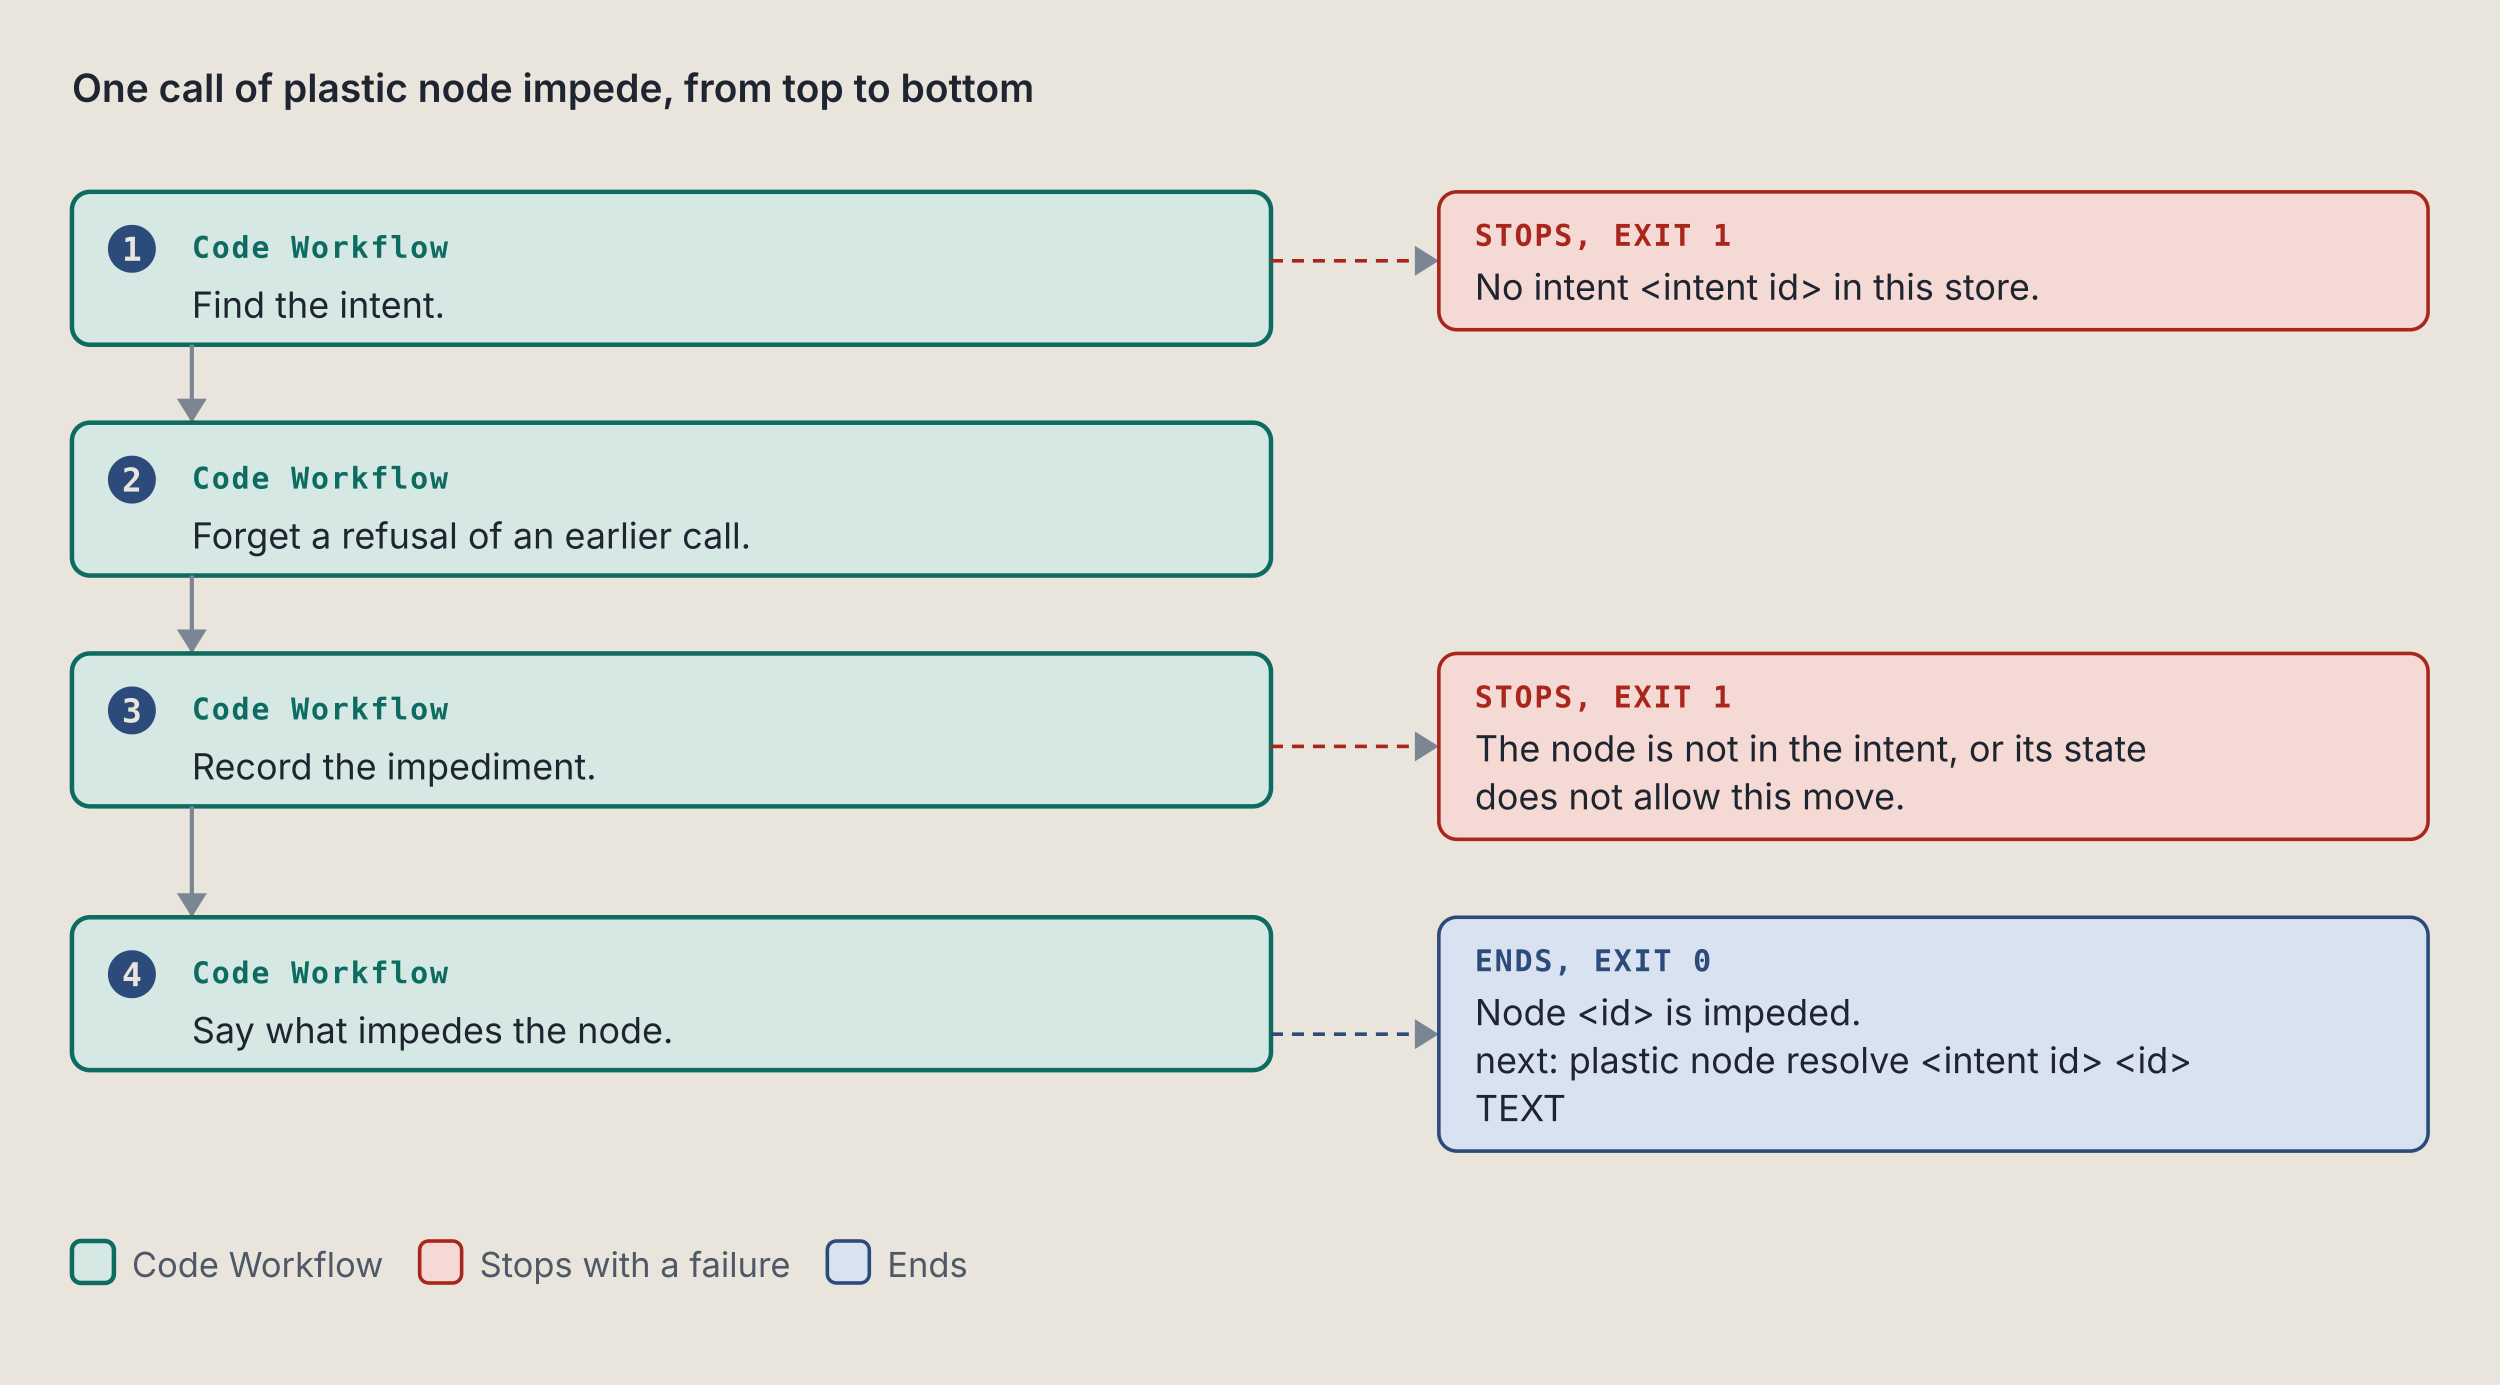
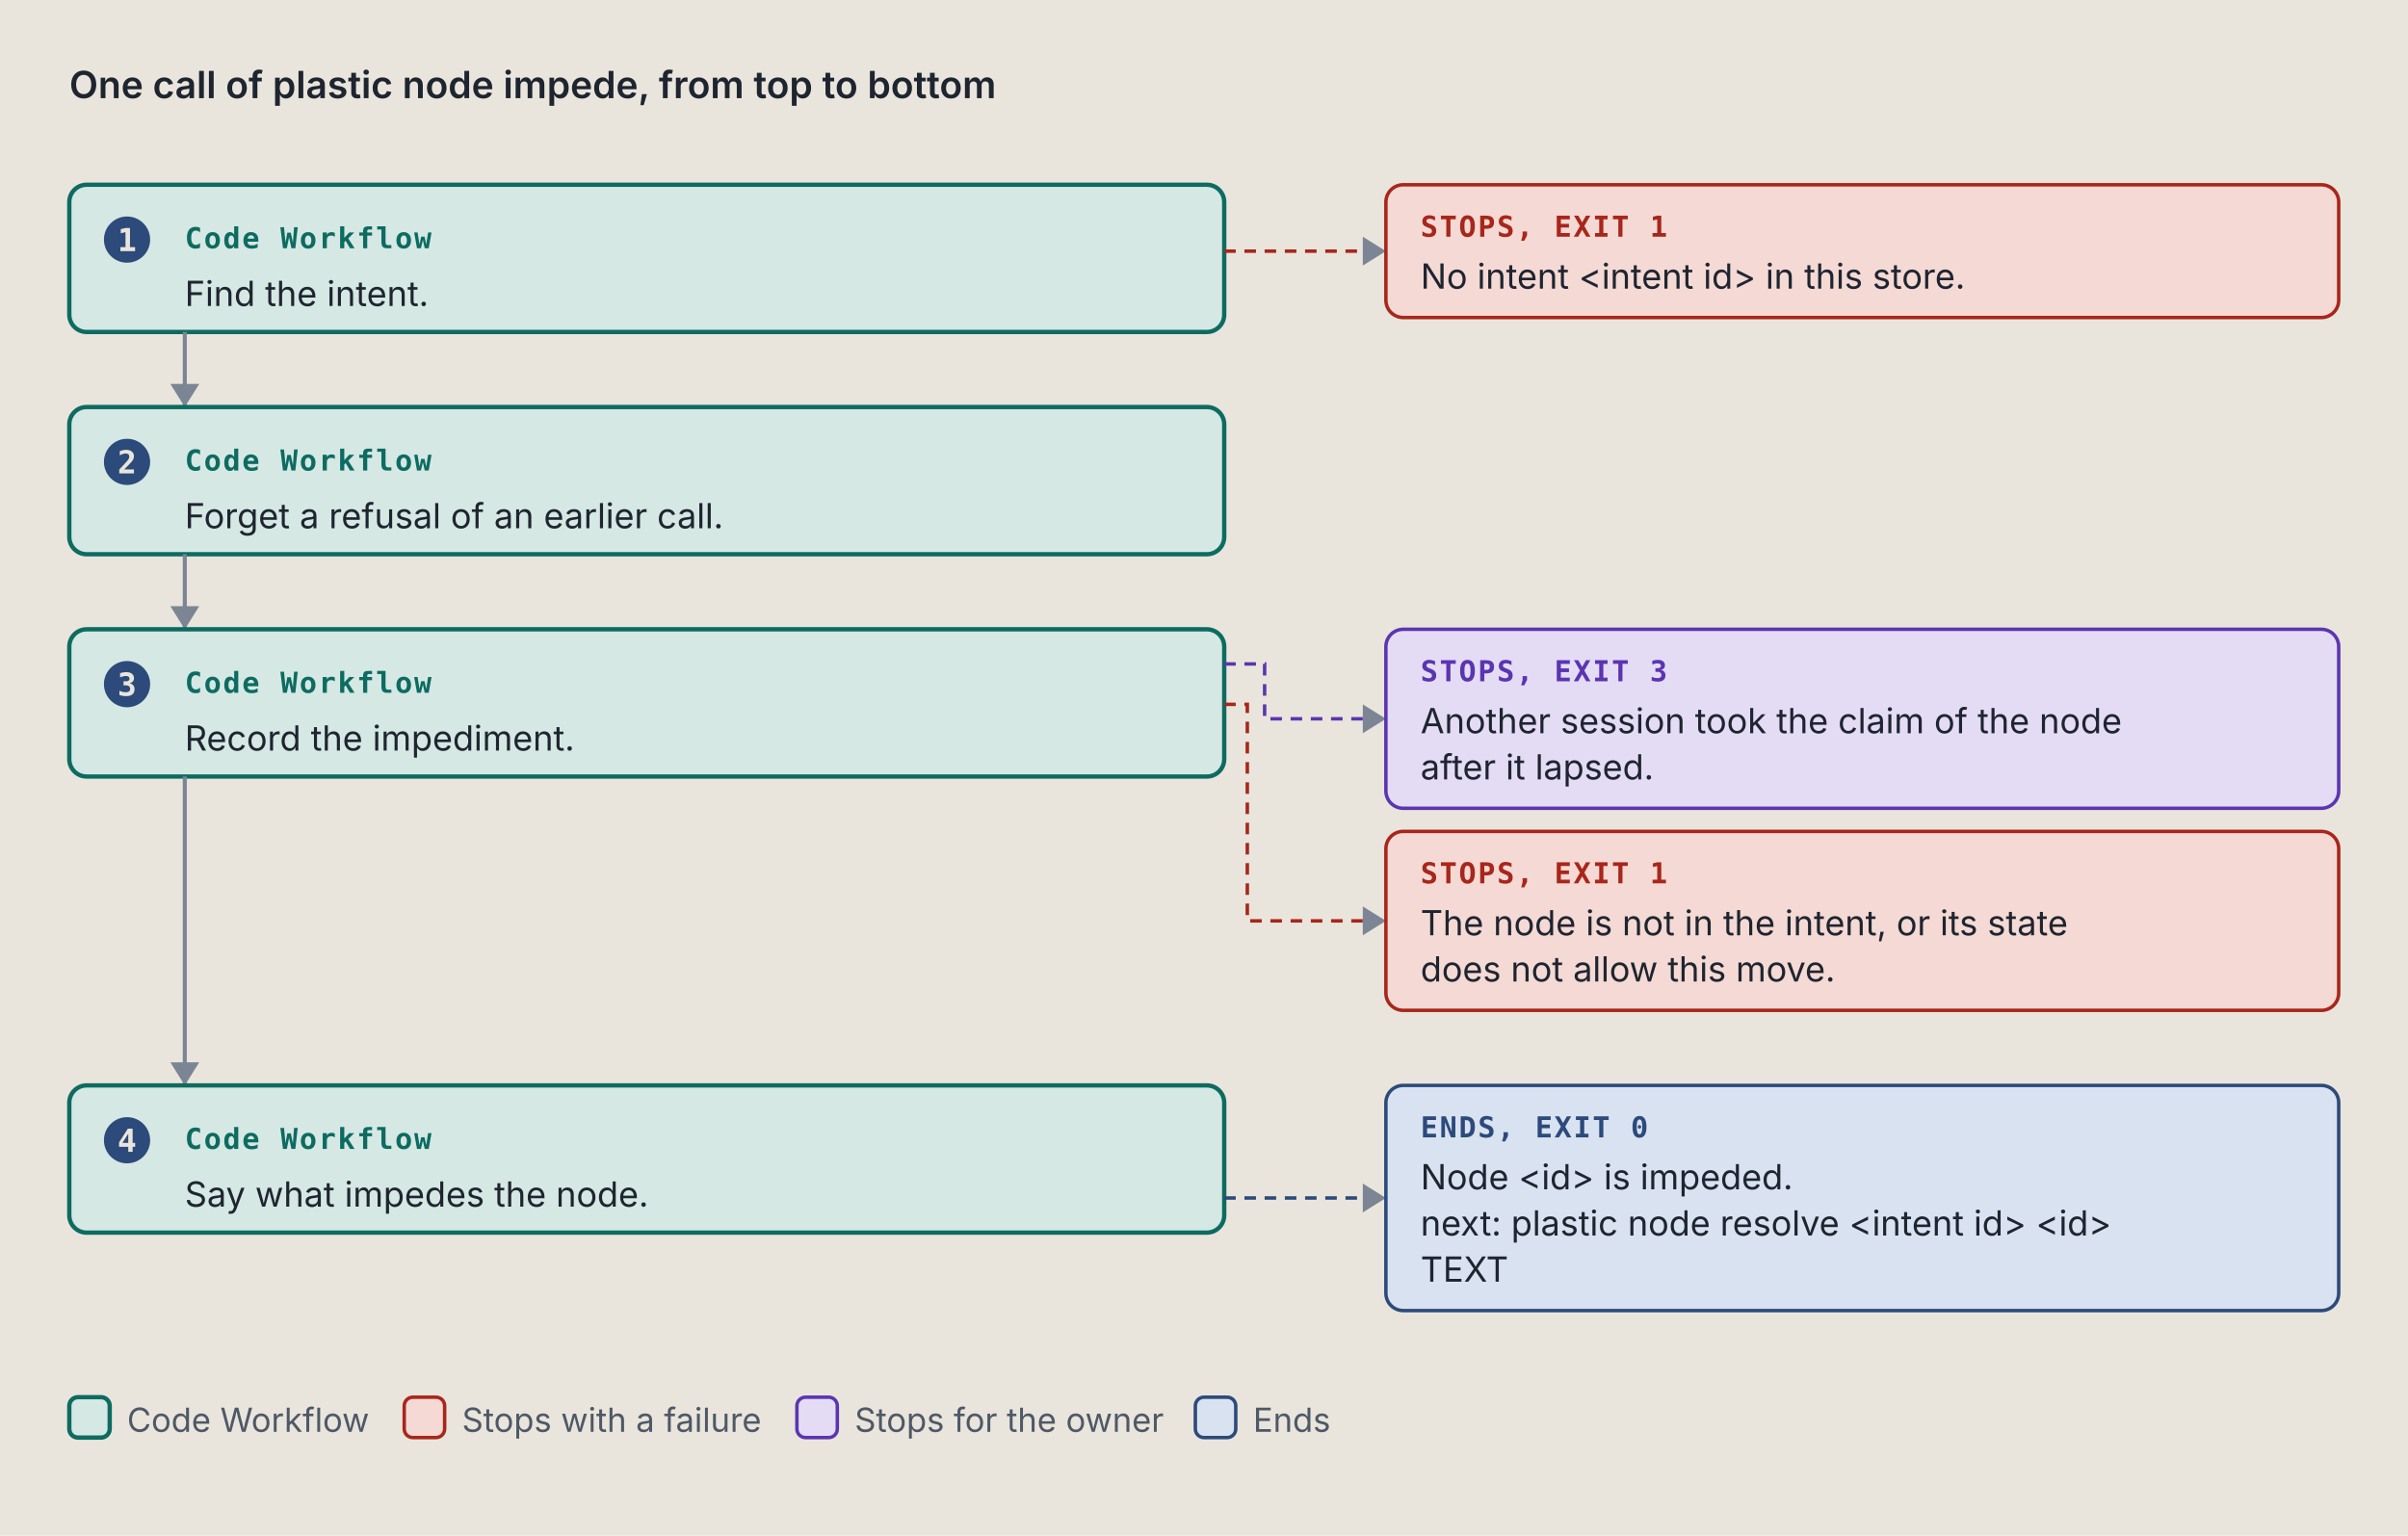
- <svg xmlns="http://www.w3.org/2000/svg" viewBox="0 0 834 462" width="834" height="462" role="img" xml:space="preserve">
+ <svg xmlns="http://www.w3.org/2000/svg" viewBox="0 0 834 532" width="834" height="532" role="img" xml:space="preserve">
  <style>.ground { fill: #e9e5dc; }
.card { fill: #f4f1ea; stroke: #7c8594; stroke-width: 1; }
.lane-code { fill: #d5e8e3; stroke: #0d6b61; stroke-width: 1.5; }
.lane-agent { fill: #f1e2c7; stroke: #9a5508; stroke-width: 1.5; }
.stop-refusal { fill: #e4dcf5; stroke: #5b35b0; stroke-width: 1.2; }
.stop-failure { fill: #f4d9d4; stroke: #a8261b; stroke-width: 1.2; }
.end { fill: #d9e2f0; stroke: #2c4a7a; stroke-width: 1.2; }
.stop-end { fill: #d9e2f0; stroke: #2c4a7a; stroke-width: 1.2; }
.stop-handoff { fill: #f1e2c7; stroke: #9a5508; stroke-width: 1.2; stroke-dasharray: 5 3; }
.wire-handoff { fill: none; stroke: #9a5508; stroke-width: 1.2; stroke-dasharray: 4 3; }
.wire-end { fill: none; stroke: #2c4a7a; stroke-width: 1.2; stroke-dasharray: 4 3; }
.tag-handoff { fill: #9a5508; }
.k { fill: #4f5866; font: 11.5px "IBM Plex Sans", system-ui, -apple-system, "Segoe UI", sans-serif; }
.way { fill: #1f2530; font: italic 12.5px "IBM Plex Sans", system-ui, -apple-system, "Segoe UI", sans-serif; }
.wire { fill: none; stroke: #7c8594; stroke-width: 1.4; }
.wire-read { fill: none; stroke: #7c8594; stroke-width: 1.4; stroke-dasharray: 5 3; }
.wire-refusal { fill: none; stroke: #5b35b0; stroke-width: 1.2; stroke-dasharray: 4 3; }
.wire-failure { fill: none; stroke: #a8261b; stroke-width: 1.2; stroke-dasharray: 4 3; }
.head { fill: #7c8594; }
.t { fill: #1f2530; font: 12px "IBM Plex Sans", system-ui, -apple-system, "Segoe UI", sans-serif; }
.tb { fill: #1f2530; font: 600 13px "IBM Plex Sans", system-ui, -apple-system, "Segoe UI", sans-serif; }
.tm { fill: #1f2530; font: 11.5px "IBM Plex Mono", ui-monospace, Menlo, Consolas, monospace; }
.tag { font: 600 10px "IBM Plex Mono", ui-monospace, Menlo, Consolas, monospace; letter-spacing: .06em; }
.tag-code { fill: #0d6b61; } .tag-agent { fill: #9a5508; } .tag-refusal { fill: #5b35b0; }
.tag-failure { fill: #a8261b; } .tag-end { fill: #2c4a7a; } .tag-muted { fill: #4f5866; }
.tm.tag-muted { font-size: 10.5px; }
.db { fill: #d9e2f0; stroke: #2c4a7a; stroke-width: 1.2; }
.codebox { fill: #f4f1ea; stroke: #7c8594; stroke-width: 1; }
.cx { fill: #1f2530; font: 12px "IBM Plex Mono", ui-monospace, Menlo, Consolas, monospace; white-space: pre; }
.cx-n { fill: #4f5866; font: 11px "IBM Plex Mono", ui-monospace, Menlo, Consolas, monospace; }
.cx-k { fill: #5b35b0; } .cx-s { fill: #9a5508; } .cx-y { fill: #0d6b61; }
.cx-w { fill: #2c4a7a; font-weight: 600; } .cx-t { fill: #a8261b; } .cx-c { fill: #4f5866; font-style: italic; }
.badge { fill: #2c4a7a; } .badge-t { fill: #e9e5dc; font: 600 11px "IBM Plex Mono", ui-monospace, Menlo, Consolas, monospace; }
.bracket { fill: none; stroke: #2c4a7a; stroke-width: 1.4; }
.term { fill: #16191e; stroke: #7c8594; stroke-width: 1; }
.term-t { fill: #e6e2d8; font: 12px "IBM Plex Mono", ui-monospace, Menlo, Consolas, monospace; }
.term-p { fill: #8fd18f; font: 12px "IBM Plex Mono", ui-monospace, Menlo, Consolas, monospace; }
.term-m { fill: #a3abb6; font: 12px "IBM Plex Mono", ui-monospace, Menlo, Consolas, monospace; }
.big { font: 700 36px "IBM Plex Mono", ui-monospace, Menlo, Consolas, monospace; }

@media (prefers-color-scheme: dark) {
.ground { fill: #171a1f; }
.card { fill: #20242b; stroke: #8a93a2; stroke-width: 1; }
.lane-code { fill: #173a36; stroke: #5cc4b4; stroke-width: 1.5; }
.lane-agent { fill: #3d2e17; stroke: #e5a95a; stroke-width: 1.5; }
.stop-refusal { fill: #2d2445; stroke: #b59cf2; stroke-width: 1.2; }
.stop-failure { fill: #45211e; stroke: #f2958a; stroke-width: 1.2; }
.end { fill: #1f2c42; stroke: #97b6e8; stroke-width: 1.2; }
.stop-end { fill: #1f2c42; stroke: #97b6e8; stroke-width: 1.2; }
.stop-handoff { fill: #3d2e17; stroke: #e5a95a; stroke-width: 1.2; stroke-dasharray: 5 3; }
.wire-handoff { fill: none; stroke: #e5a95a; stroke-width: 1.2; stroke-dasharray: 4 3; }
.wire-end { fill: none; stroke: #97b6e8; stroke-width: 1.2; stroke-dasharray: 4 3; }
.tag-handoff { fill: #e5a95a; }
.k { fill: #b3b9c3; font: 11.5px "IBM Plex Sans", system-ui, -apple-system, "Segoe UI", sans-serif; }
.way { fill: #e8e4da; font: italic 12.5px "IBM Plex Sans", system-ui, -apple-system, "Segoe UI", sans-serif; }
.wire { fill: none; stroke: #8a93a2; stroke-width: 1.4; }
.wire-read { fill: none; stroke: #8a93a2; stroke-width: 1.4; stroke-dasharray: 5 3; }
.wire-refusal { fill: none; stroke: #b59cf2; stroke-width: 1.2; stroke-dasharray: 4 3; }
.wire-failure { fill: none; stroke: #f2958a; stroke-width: 1.2; stroke-dasharray: 4 3; }
.head { fill: #8a93a2; }
.t { fill: #e8e4da; font: 12px "IBM Plex Sans", system-ui, -apple-system, "Segoe UI", sans-serif; }
.tb { fill: #e8e4da; font: 600 13px "IBM Plex Sans", system-ui, -apple-system, "Segoe UI", sans-serif; }
.tm { fill: #e8e4da; font: 11.5px "IBM Plex Mono", ui-monospace, Menlo, Consolas, monospace; }
.tag { font: 600 10px "IBM Plex Mono", ui-monospace, Menlo, Consolas, monospace; letter-spacing: .06em; }
.tag-code { fill: #5cc4b4; } .tag-agent { fill: #e5a95a; } .tag-refusal { fill: #b59cf2; }
.tag-failure { fill: #f2958a; } .tag-end { fill: #97b6e8; } .tag-muted { fill: #b3b9c3; }
.tm.tag-muted { font-size: 10.5px; }
.db { fill: #1f2c42; stroke: #97b6e8; stroke-width: 1.2; }
.codebox { fill: #20242b; stroke: #8a93a2; stroke-width: 1; }
.cx { fill: #e8e4da; font: 12px "IBM Plex Mono", ui-monospace, Menlo, Consolas, monospace; white-space: pre; }
.cx-n { fill: #b3b9c3; font: 11px "IBM Plex Mono", ui-monospace, Menlo, Consolas, monospace; }
.cx-k { fill: #b59cf2; } .cx-s { fill: #e5a95a; } .cx-y { fill: #5cc4b4; }
.cx-w { fill: #97b6e8; font-weight: 600; } .cx-t { fill: #f2958a; } .cx-c { fill: #b3b9c3; font-style: italic; }
.badge { fill: #97b6e8; } .badge-t { fill: #171a1f; font: 600 11px "IBM Plex Mono", ui-monospace, Menlo, Consolas, monospace; }
.bracket { fill: none; stroke: #97b6e8; stroke-width: 1.4; }
.term { fill: #16191e; stroke: #8a93a2; stroke-width: 1; }
.term-t { fill: #e6e2d8; font: 12px "IBM Plex Mono", ui-monospace, Menlo, Consolas, monospace; }
.term-p { fill: #8fd18f; font: 12px "IBM Plex Mono", ui-monospace, Menlo, Consolas, monospace; }
.term-m { fill: #a3abb6; font: 12px "IBM Plex Mono", ui-monospace, Menlo, Consolas, monospace; }
.big { font: 700 36px "IBM Plex Mono", ui-monospace, Menlo, Consolas, monospace; }
}</style>
  <rect width="100%" height="100%" class="ground" />
  <text x="24" y="34" class="tb" text-anchor="start">One call of plastic node impede, from top to bottom</text>
  <rect x="24" y="64" width="400" height="51" rx="6" class="lane-code" />
  <circle cx="44" cy="83" r="8" class="badge" />
  <text x="44" y="87" class="badge-t" text-anchor="middle">1</text>
  <text x="64" y="86" class="tag tag-code" text-anchor="start">Code Workflow</text>
  <text x="64" y="106" class="t" text-anchor="start">Find the intent.</text>
  <path d="M 424 87 L 480 87" class="wire-failure" />
  <path d="M 472 82 L 480 87 L 472 92 Z" class="head" />
  <rect x="480" y="64" width="330" height="46" rx="6" class="stop-failure" />
  <text x="492" y="82" class="tag tag-failure" text-anchor="start">STOPS, EXIT 1</text>
  <text x="492" y="100" class="t" text-anchor="start">No intent &lt;intent id&gt; in this store.</text>
  <path d="M 64 115 L 64 141" class="wire" />
  <path d="M 59 133 L 64 141 L 69 133 Z" class="head" />
  <rect x="24" y="141" width="400" height="51" rx="6" class="lane-code" />
  <circle cx="44" cy="160" r="8" class="badge" />
  <text x="44" y="164" class="badge-t" text-anchor="middle">2</text>
  <text x="64" y="163" class="tag tag-code" text-anchor="start">Code Workflow</text>
  <text x="64" y="183" class="t" text-anchor="start">Forget a refusal of an earlier call.</text>
  <path d="M 64 192 L 64 218" class="wire" />
  <path d="M 59 210 L 64 218 L 69 210 Z" class="head" />
  <rect x="24" y="218" width="400" height="51" rx="6" class="lane-code" />
  <circle cx="44" cy="237" r="8" class="badge" />
  <text x="44" y="241" class="badge-t" text-anchor="middle">3</text>
  <text x="64" y="240" class="tag tag-code" text-anchor="start">Code Workflow</text>
  <text x="64" y="260" class="t" text-anchor="start">Record the impediment.</text>
-   <path d="M 424 249 L 480 249" class="wire-failure" />
+   <path d="M 424 230 L 438 230 L 438 249 L 480 249" class="wire-refusal" />
  <path d="M 472 244 L 480 249 L 472 254 Z" class="head" />
-   <rect x="480" y="218" width="330" height="62" rx="6" class="stop-failure" />
-   <text x="492" y="236" class="tag tag-failure" text-anchor="start">STOPS, EXIT 1</text>
-   <text x="492" y="254" class="t" text-anchor="start">The node is not in the intent, or its state</text>
-   <text x="492" y="270" class="t" text-anchor="start">does not allow this move.</text>
-   <path d="M 64 269 L 64 306" class="wire" />
-   <path d="M 59 298 L 64 306 L 69 298 Z" class="head" />
-   <rect x="24" y="306" width="400" height="51" rx="6" class="lane-code" />
-   <circle cx="44" cy="325" r="8" class="badge" />
-   <text x="44" y="329" class="badge-t" text-anchor="middle">4</text>
-   <text x="64" y="328" class="tag tag-code" text-anchor="start">Code Workflow</text>
-   <text x="64" y="348" class="t" text-anchor="start">Say what impedes the node.</text>
-   <path d="M 424 345 L 480 345" class="wire-end" />
-   <path d="M 472 340 L 480 345 L 472 350 Z" class="head" />
-   <rect x="480" y="306" width="330" height="78" rx="6" class="stop-end" />
-   <text x="492" y="324" class="tag tag-end" text-anchor="start">ENDS, EXIT 0</text>
-   <text x="492" y="342" class="t" text-anchor="start">Node &lt;id&gt; is impeded.</text>
-   <text x="492" y="358" class="t" text-anchor="start">next: plastic node resolve &lt;intent id&gt; &lt;id&gt;</text>
-   <text x="492" y="374" class="t" text-anchor="start">TEXT</text>
-   <rect x="24" y="414" width="14" height="14" rx="3" class="lane-code" />
-   <text x="44" y="426" class="k" text-anchor="start">Code Workflow</text>
-   <rect x="140" y="414" width="14" height="14" rx="3" class="stop-failure" />
-   <text x="160" y="426" class="k" text-anchor="start">Stops with a failure</text>
-   <rect x="276" y="414" width="14" height="14" rx="3" class="stop-end" />
-   <text x="296" y="426" class="k" text-anchor="start">Ends</text>
+   <rect x="480" y="218" width="330" height="62" rx="6" class="stop-refusal" />
+   <text x="492" y="236" class="tag tag-refusal" text-anchor="start">STOPS, EXIT 3</text>
+   <text x="492" y="254" class="t" text-anchor="start">Another session took the claim of the node</text>
+   <text x="492" y="270" class="t" text-anchor="start">after it lapsed.</text>
+   <path d="M 424 244 L 432 244 L 432 319 L 480 319" class="wire-failure" />
+   <path d="M 472 314 L 480 319 L 472 324 Z" class="head" />
+   <rect x="480" y="288" width="330" height="62" rx="6" class="stop-failure" />
+   <text x="492" y="306" class="tag tag-failure" text-anchor="start">STOPS, EXIT 1</text>
+   <text x="492" y="324" class="t" text-anchor="start">The node is not in the intent, or its state</text>
+   <text x="492" y="340" class="t" text-anchor="start">does not allow this move.</text>
+   <path d="M 64 269 L 64 376" class="wire" />
+   <path d="M 59 368 L 64 376 L 69 368 Z" class="head" />
+   <rect x="24" y="376" width="400" height="51" rx="6" class="lane-code" />
+   <circle cx="44" cy="395" r="8" class="badge" />
+   <text x="44" y="399" class="badge-t" text-anchor="middle">4</text>
+   <text x="64" y="398" class="tag tag-code" text-anchor="start">Code Workflow</text>
+   <text x="64" y="418" class="t" text-anchor="start">Say what impedes the node.</text>
+   <path d="M 424 415 L 480 415" class="wire-end" />
+   <path d="M 472 410 L 480 415 L 472 420 Z" class="head" />
+   <rect x="480" y="376" width="330" height="78" rx="6" class="stop-end" />
+   <text x="492" y="394" class="tag tag-end" text-anchor="start">ENDS, EXIT 0</text>
+   <text x="492" y="412" class="t" text-anchor="start">Node &lt;id&gt; is impeded.</text>
+   <text x="492" y="428" class="t" text-anchor="start">next: plastic node resolve &lt;intent id&gt; &lt;id&gt;</text>
+   <text x="492" y="444" class="t" text-anchor="start">TEXT</text>
+   <rect x="24" y="484" width="14" height="14" rx="3" class="lane-code" />
+   <text x="44" y="496" class="k" text-anchor="start">Code Workflow</text>
+   <rect x="140" y="484" width="14" height="14" rx="3" class="stop-failure" />
+   <text x="160" y="496" class="k" text-anchor="start">Stops with a failure</text>
+   <rect x="276" y="484" width="14" height="14" rx="3" class="stop-refusal" />
+   <text x="296" y="496" class="k" text-anchor="start">Stops for the owner</text>
+   <rect x="414" y="484" width="14" height="14" rx="3" class="stop-end" />
+   <text x="434" y="496" class="k" text-anchor="start">Ends</text>
</svg>
